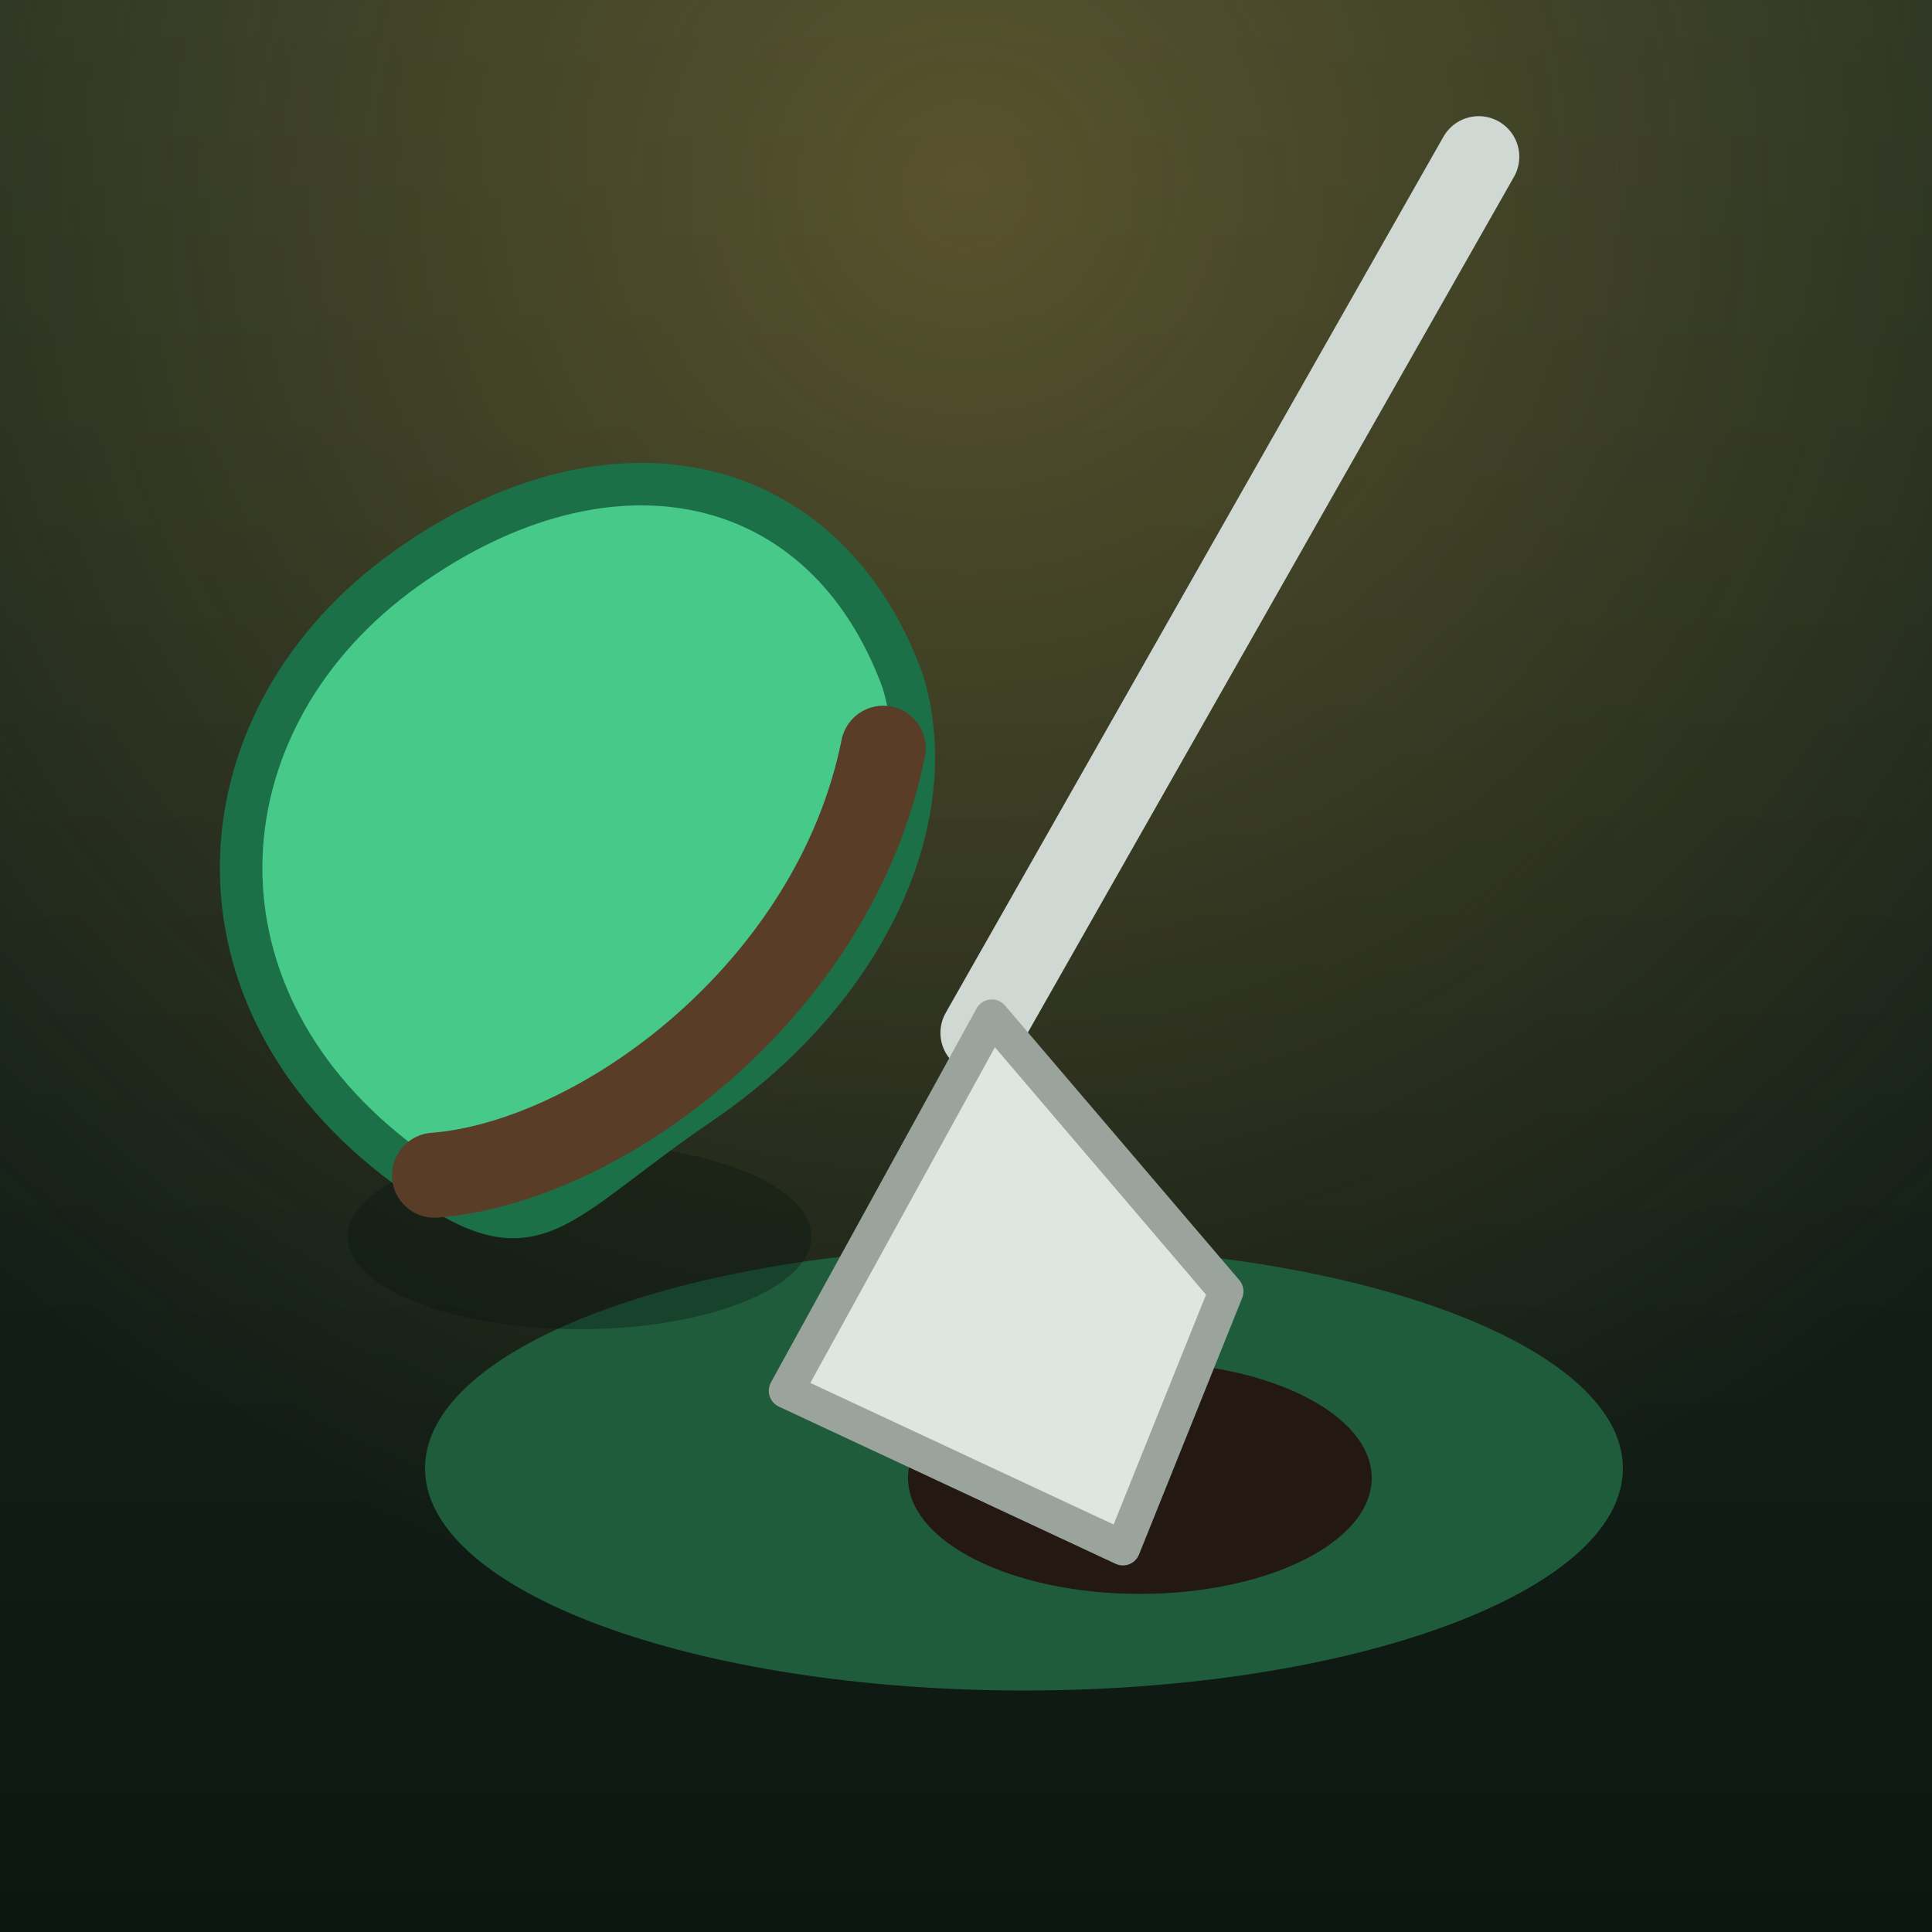
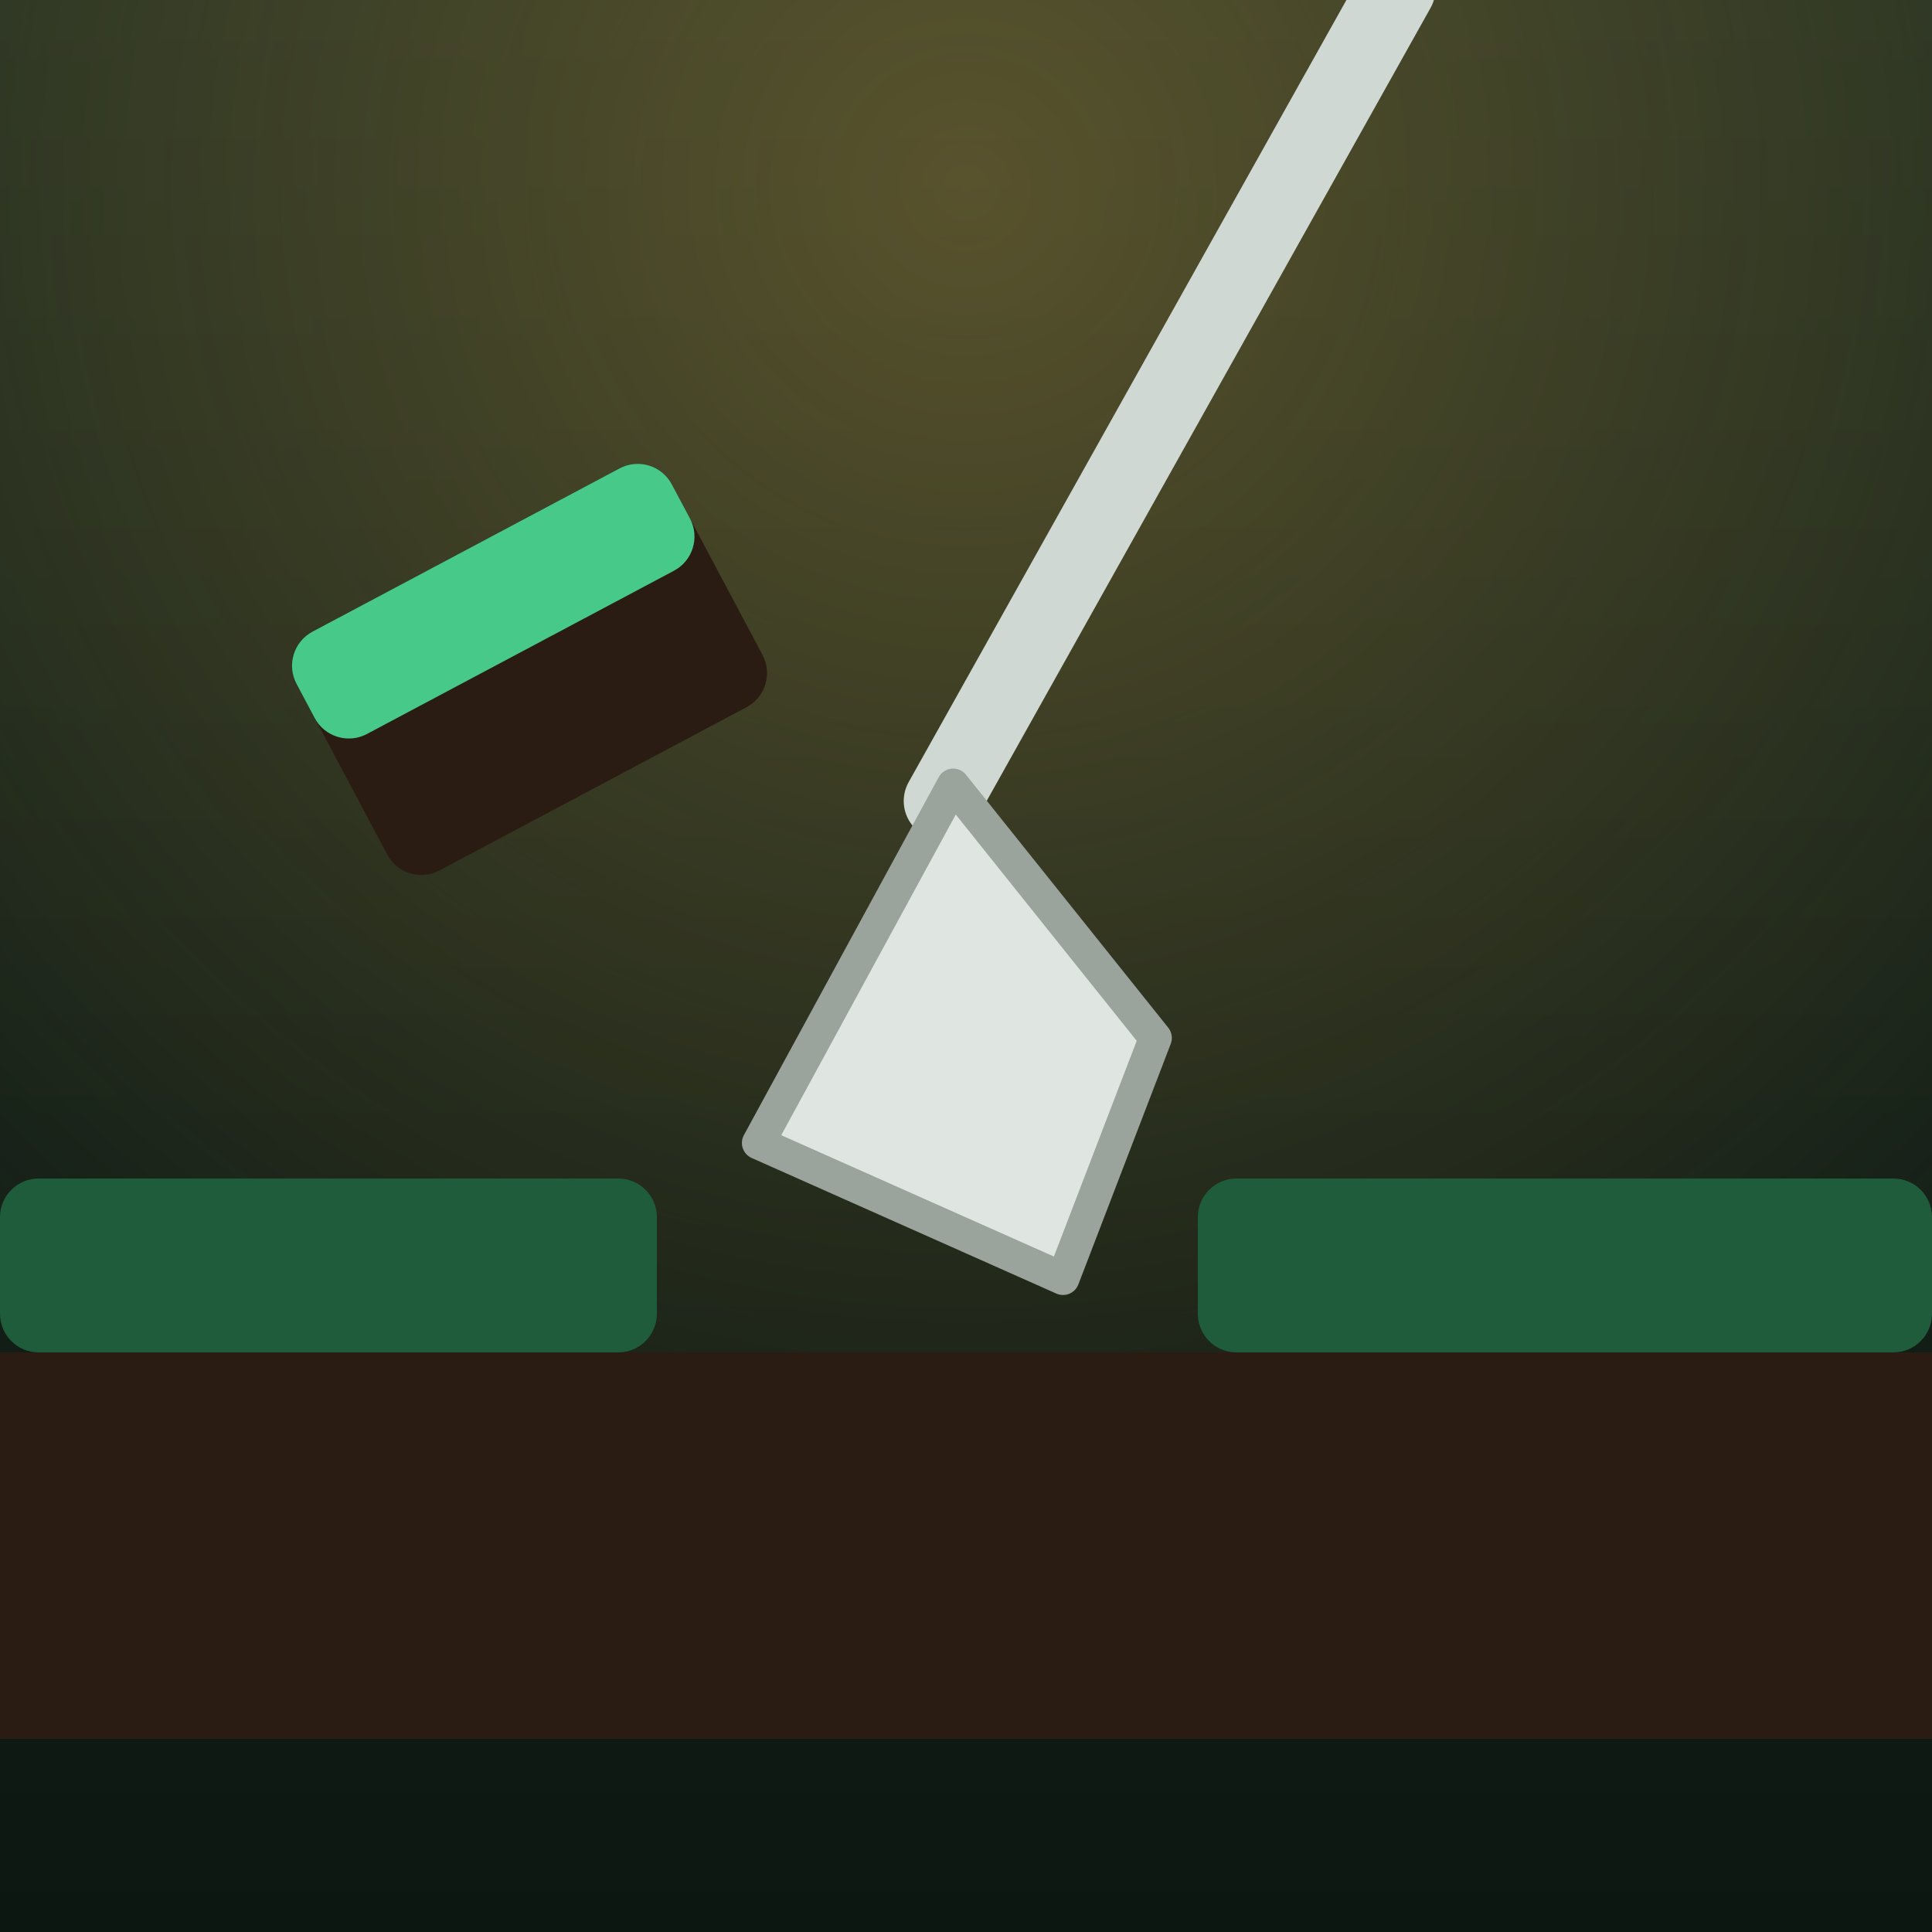
<svg xmlns="http://www.w3.org/2000/svg" viewBox="0 0 100 100">
  <defs>
    <linearGradient id="bg" x1="0" y1="0" x2="0" y2="1">
      <stop offset="0%" stop-color="#1c2b20" />
      <stop offset="100%" stop-color="#0d1712" />
    </linearGradient>
    <radialGradient id="glow" cx="50%" cy="10%" r="75%">
      <stop offset="0%" stop-color="#e8b34d" stop-opacity="0.3" />
      <stop offset="100%" stop-color="#e8b34d" stop-opacity="0" />
    </radialGradient>
  </defs>
  <rect width="100" height="100" fill="url(#bg)" />
  <rect width="100" height="100" fill="url(#glow)" />
-   <ellipse cx="53" cy="76" rx="31" ry="11.5" fill="#1f5c3c" />
-   <ellipse cx="59" cy="76.5" rx="12" ry="6" fill="#241812" />
-   <g transform="translate(48,54) rotate(34)">
-     <path d="M2 -2 L-2 -54" fill="none" stroke="#cfd8d2" stroke-width="4.2" stroke-linecap="round" />
-     <path d="M2 -3 L20 2 L23 16 L4 19 Z" fill="#dfe6e1" stroke="#9aa39c" stroke-width="1.8" stroke-linejoin="round" />
+   <rect x="0" y="70" width="100" height="20" fill="#2a1c12" />
+   <rect x="0" y="61" width="34" height="9" rx="2" fill="#1f5c3c" />
+   <rect x="62" y="61" width="38" height="9" rx="2" fill="#1f5c3c" />
+   <g transform="translate(46,42) rotate(34)">
+     <path d="M2 -2 L-2 -50" fill="none" stroke="#cfd8d2" stroke-width="4" stroke-linecap="round" />
+     <path d="M2 -3 L18 2 L21 15 L4 18 Z" fill="#dfe6e1" stroke="#9aa39c" stroke-width="1.7" stroke-linejoin="round" />
  </g>
-   <ellipse cx="30" cy="64" rx="12" ry="4.8" fill="#08130d" opacity="0.35" />
-   <g transform="rotate(-40 30 48)">
-     <path d="M15 51c-3-14 7-24 20-23s20 10 16 21c-3 7-12 11-22 10S17 60 15 51z" fill="#47c98a" stroke="#1c7048" stroke-width="2.2" />
-     <path d="M16 53c7 5 22 6 32-2" fill="none" stroke="#5a3d26" stroke-width="4.4" stroke-linecap="round" />
+   <g transform="translate(26,32) rotate(-28)">
+     <rect x="-11" y="-4" width="22" height="14" rx="2" fill="#2a1c12" />
+     <rect x="-11" y="-4" width="22" height="6" rx="2" fill="#47c98a" />
  </g>
</svg>
